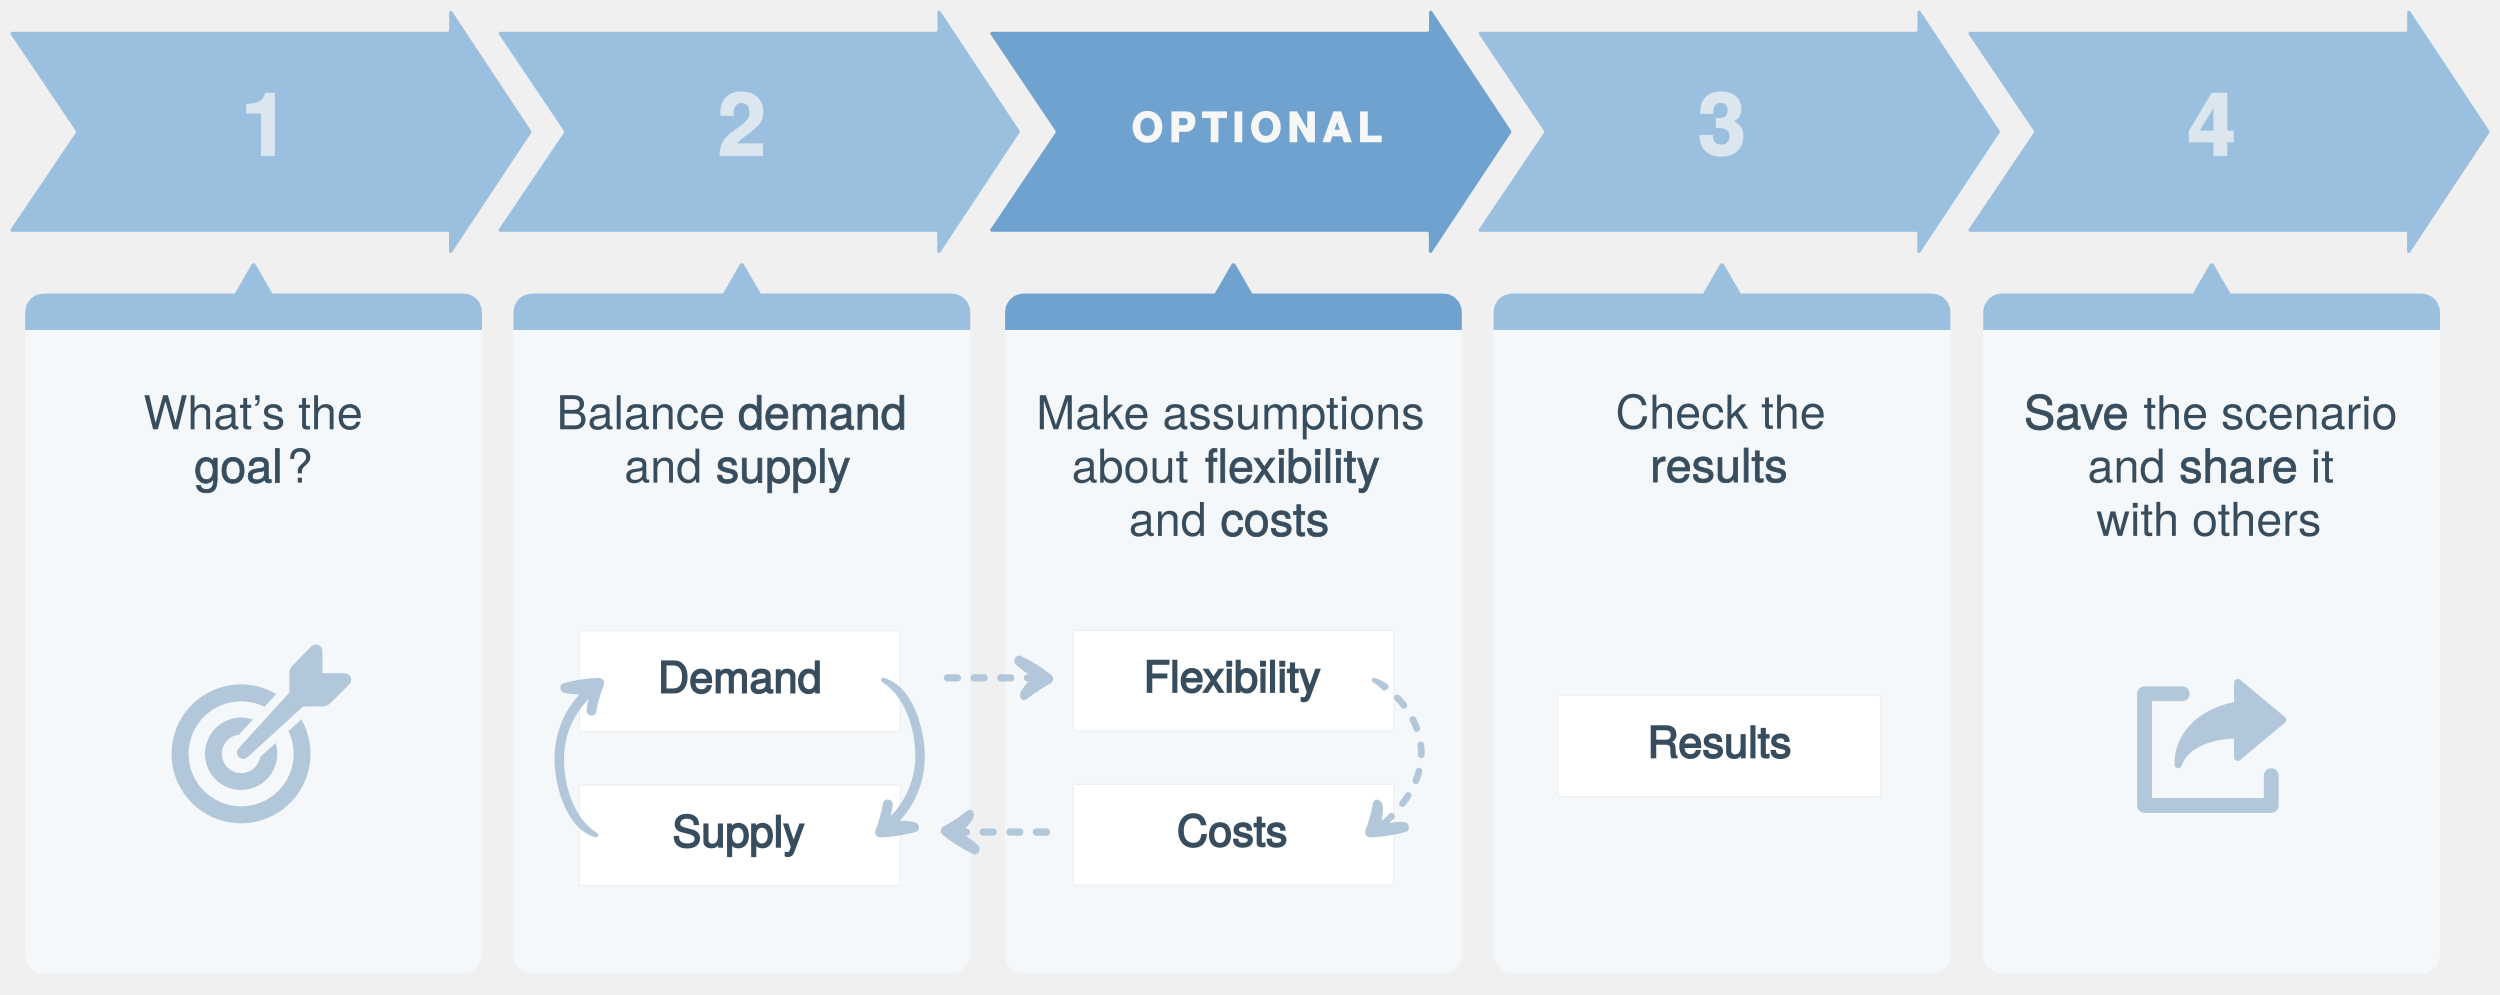
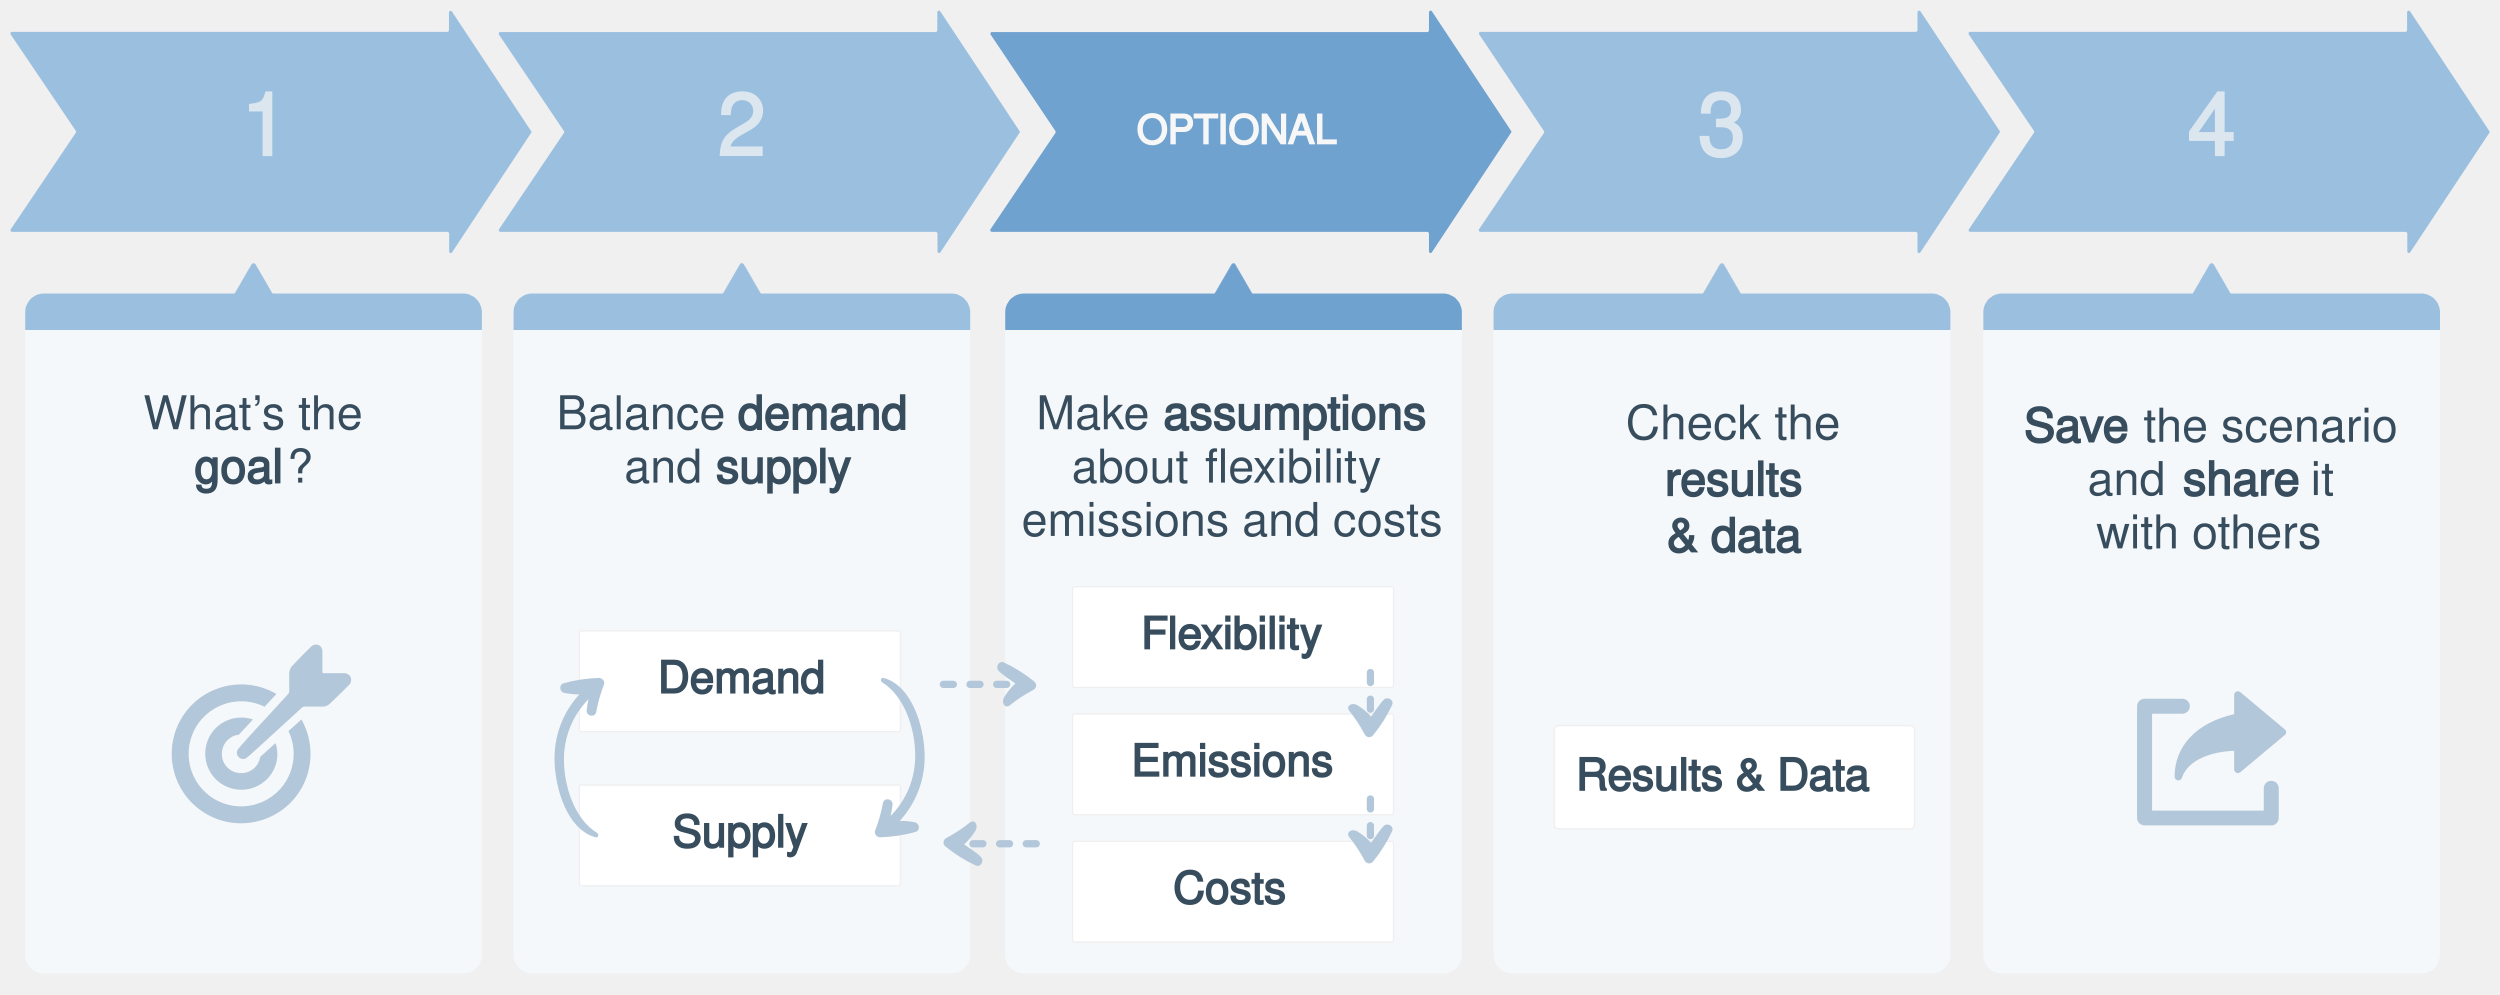
- <svg xmlns="http://www.w3.org/2000/svg" id="Layer_1" data-name="Layer 1" viewBox="0 0 1200.01 477.24">
-   <defs>
-     <style>.cls-1{fill:#f5f8fb;stroke:#f5f8fb;}.cls-1,.cls-11,.cls-12,.cls-15,.cls-17,.cls-18,.cls-19,.cls-2,.cls-20,.cls-21,.cls-22,.cls-3,.cls-5,.cls-6,.cls-9{stroke-miterlimit:10;}.cls-1,.cls-2,.cls-3{stroke-width:14.4px;}.cls-2,.cls-20,.cls-4{fill:#9bbfdf;}.cls-2,.cls-20{stroke:#9bbfdf;}.cls-19,.cls-22,.cls-3{fill:none;}.cls-21,.cls-3{stroke:#70a2cf;}.cls-13,.cls-5{fill:#b2c7d9;}.cls-19,.cls-22,.cls-5{stroke:#b2c7d9;}.cls-5{stroke-width:0.71px;}.cls-16,.cls-6{opacity:0.7;}.cls-17,.cls-6{font-size:41.61px;letter-spacing:4px;}.cls-17,.cls-18,.cls-6{fill:#f7f7f7;stroke:#f7f7f7;stroke-width:0.8px;font-weight:700;}.cls-12,.cls-15,.cls-17,.cls-18,.cls-6,.cls-7{font-family:Helvetica Neue;}.cls-7{font-size:22.41px;}.cls-12,.cls-15,.cls-7{fill:#374d5d;}.cls-8{letter-spacing:-1px;}.cls-12,.cls-15,.cls-9{stroke:#374d5d;}.cls-9{stroke-width:0.4px;}.cls-10{font-family:Helvetica;}.cls-11{fill:#fff;stroke:#efefef;stroke-width:0.65px;}.cls-12,.cls-15{font-size:20.81px;}.cls-12{stroke-width:0.72px;}.cls-14,.cls-21{fill:#70a2cf;}.cls-15{stroke-width:0.72px;}.cls-18{font-size:19.21px;letter-spacing:3px;}.cls-19,.cls-22{stroke-linecap:round;stroke-dasharray:4.8 8;}.cls-19{stroke-width:3.2px;}.cls-20,.cls-21{stroke-width:0.23px;}.cls-22{stroke-width:3.48px;}</style>
-   </defs>
-   <path class="cls-1" d="M224.15,157.61V458.36a1.76,1.76,0,0,1-1.83,1.66H21.13a1.76,1.76,0,0,1-1.83-1.66V157.61H224.15Z" />
-   <path class="cls-2" d="M224.15,151.21V149.7a1.73,1.73,0,0,0-1.83-1.6H21.13a1.73,1.73,0,0,0-1.83,1.6v1.51H224.15Z" />
-   <path class="cls-1" d="M458.53,157.61V458.36A1.76,1.76,0,0,1,456.7,460H255.51a1.76,1.76,0,0,1-1.83-1.66V157.61H458.53Z" />
-   <path class="cls-2" d="M458.53,151.21V149.7a1.73,1.73,0,0,0-1.83-1.6H255.51a1.73,1.73,0,0,0-1.83,1.6v1.51H458.53Z" />
-   <path class="cls-1" d="M694.49,157.61V458.36a1.76,1.76,0,0,1-1.83,1.66H491.47a1.76,1.76,0,0,1-1.83-1.66V157.61H694.49Z" />
-   <path class="cls-3" d="M694.49,151.21V149.7a1.73,1.73,0,0,0-1.83-1.6H491.47a1.73,1.73,0,0,0-1.83,1.6v1.51H694.49Z" />
-   <path class="cls-1" d="M929,157.61V458.36a1.76,1.76,0,0,1-1.83,1.66H725.94a1.76,1.76,0,0,1-1.83-1.66V157.61H929Z" />
-   <path class="cls-2" d="M929,151.21V149.7a1.73,1.73,0,0,0-1.83-1.6H725.94a1.73,1.73,0,0,0-1.83,1.6v1.51H929Z" />
-   <path class="cls-1" d="M1164,157.61V458.36a1.76,1.76,0,0,1-1.83,1.66H961a1.76,1.76,0,0,1-1.83-1.66V157.61H1164Z" />
-   <path class="cls-2" d="M1164,151.21V149.7a1.73,1.73,0,0,0-1.83-1.6H961a1.73,1.73,0,0,0-1.83,1.6v1.51H1164Z" />
-   <path class="cls-4" d="M255,63.72l-38,57.36a0.8,0.8,0,0,1-1.46-.44v-8.56a0.8,0.8,0,0,0-.8-0.8H5.8A0.8,0.8,0,0,1,5.14,110L36.37,63.72a0.8,0.8,0,0,0,0-.89L5.14,16.51a0.8,0.8,0,0,1,.66-1.24h209a0.8,0.8,0,0,0,.8-0.8V5.91A0.8,0.8,0,0,1,217,5.48l38,57.36A0.8,0.8,0,0,1,255,63.72Z" />
-   <path class="cls-5" d="M132.13,357.26L125.81,363l-0.61.56a9.6,9.6,0,1,1-10.67-11.23l0.27-.3,2.51-2.81,0.06,0,3.36-3.66A17,17,0,1,0,132.13,357.26Z" />
-   <path class="cls-5" d="M144.56,345.86L138.89,351a25.56,25.56,0,1,1-12-12.16l5.17-5.65A33,33,0,1,0,144.56,345.86Z" />
-   <path class="cls-5" d="M168,325.28a2.71,2.71,0,0,0-.61-1,3.31,3.31,0,0,0-2.5-.79l-3.84,0c-2,0-4,0-6,0h-0.28l-0.11-.26-0.26-.11a1.76,1.76,0,0,1,0-.28c0-2,0-4.06,0-6,0-1.28,0-2.56,0-3.84a3.31,3.31,0,0,0-.79-2.5,2.71,2.71,0,0,0-1-.61,2.93,2.93,0,0,0-3.27,1l-2.69,2.72c-2.06,2.07-4.18,4.21-6.23,6.37a4.67,4.67,0,0,0-1.16,2.87c0,1.57,0,3.15,0,4.68s0,2.84,0,4.25a2.41,2.41,0,0,1-.54,1.39c-3.5,3.88-7.09,7.79-10.57,11.58l-2.86,3.12-6.39,7h0l-0.42.47-0.89,1c-1,1.07-2.08,2.29-3.11,3.6a2.5,2.5,0,0,0,.47,3.18l0.09,0.09a2.38,2.38,0,0,0,3,.33c1.35-1.05,2.58-2.18,3.67-3.18l0.92-.84,10.55-9.67c3.78-3.48,7.7-7.07,11.58-10.57a2.41,2.41,0,0,1,1.39-.54c1.41,0,2.85,0,4.25,0s3.12,0,4.68,0a4.67,4.67,0,0,0,2.87-1.16c2.16-2,4.3-4.17,6.37-6.23l2.72-2.7A2.93,2.93,0,0,0,168,325.28Z" />
-   <text class="cls-6" transform="translate(115.77 74.44)">1</text>
-   <path class="cls-4" d="M489.36,63.72l-38,57.36a0.8,0.8,0,0,1-1.46-.44v-8.56a0.8,0.8,0,0,0-.8-0.8h-209a0.8,0.8,0,0,1-.66-1.24l31.23-46.32a0.8,0.8,0,0,0,0-.89L239.52,16.51a0.8,0.8,0,0,1,.66-1.24h209a0.8,0.8,0,0,0,.8-0.8V5.91a0.8,0.8,0,0,1,1.46-.44l38,57.36A0.8,0.8,0,0,1,489.36,63.72Z" />
-   <text class="cls-7" transform="translate(68.8 206.04)">What<tspan class="cls-8" x="52.29" y="0">’</tspan>
-     <tspan x="56.87" y="0">s the</tspan>
-     <tspan class="cls-9" x="24.48" y="25.61">goal</tspan>
-     <tspan x="68.91" y="25.61">?</tspan>
-   </text>
-   <text class="cls-7" transform="translate(267.1 206.04)">Balance<tspan class="cls-10" x="80.91" y="0"> </tspan>
-     <tspan class="cls-9" x="87.13" y="0">demand</tspan>
-     <tspan class="cls-9" x="171.78" y="0"> </tspan>
-     <tspan x="32.55" y="25.61">and </tspan>
-     <tspan class="cls-9" x="76.56" y="25.61">supply</tspan>
-   </text>
-   <rect class="cls-11" x="278.07" y="302.75" width="154.11" height="48.37" rx="1" ry="1" />
-   <text class="cls-12" transform="translate(315.8 332.52)">Demand</text>
-   <rect class="cls-11" x="278.07" y="376.78" width="154.11" height="48.37" rx="1" ry="1" />
-   <text class="cls-12" transform="translate(322.76 406.54)">Supply</text>
-   <path class="cls-13" d="M287.42,325.38a69.8,69.8,0,0,0-16.9,2.59c-2.4.67-1.85,4.16,0.36,4.64a30.16,30.16,0,0,0,7.25.67,45.41,45.41,0,0,0-11.94,32.64c0.43,12.39,5.94,32.33,19.69,36,1.32,0.35,1.69-1.49.69-2.1-11.05-6.71-15.86-22.81-15.85-35.05A40.85,40.85,0,0,1,282.5,335.6a43.28,43.28,0,0,0-.93,5.16c-0.35,3,4,3.88,4.62.88a68.05,68.05,0,0,1,3.59-12.8A2.45,2.45,0,0,0,287.42,325.38Z" />
-   <path class="cls-13" d="M422.64,401.92a69.8,69.8,0,0,0,16.9-2.59c2.4-.67,1.85-4.16-0.36-4.64a30.16,30.16,0,0,0-7.25-.67,45.41,45.41,0,0,0,11.94-32.64c-0.43-12.39-5.94-32.33-19.69-36-1.32-.35-1.69,1.49-0.69,2.1,11.05,6.71,15.86,22.81,15.85,35.05a40.85,40.85,0,0,1-11.79,29.12,43.28,43.28,0,0,0,.93-5.16c0.35-3-4-3.88-4.62-.88a68.05,68.05,0,0,1-3.59,12.8A2.45,2.45,0,0,0,422.64,401.92Z" />
-   <path class="cls-14" d="M725.32,63.72l-38,57.36a0.8,0.8,0,0,1-1.46-.44v-8.56a0.8,0.8,0,0,0-.8-0.8h-209a0.8,0.8,0,0,1-.66-1.24l31.23-46.32a0.8,0.8,0,0,0,0-.89L475.48,16.51a0.8,0.8,0,0,1,.66-1.24h209a0.8,0.8,0,0,0,.8-0.8V5.91a0.8,0.8,0,0,1,1.46-.44l38,57.36A0.8,0.8,0,0,1,725.32,63.72Z" />
-   <text class="cls-7" transform="translate(497.42 206.04)">Make assumptions<tspan x="17.02" y="25.61">about</tspan>
-     <tspan class="cls-10" x="74.71" y="25.61"> </tspan>
-     <tspan class="cls-9" x="80.94" y="25.61">flexibility</tspan>
-     <tspan x="44.41" y="51.21">and </tspan>
-     <tspan class="cls-9" x="88.41" y="51.21">costs</tspan>
-   </text>
-   <path class="cls-4" d="M959.78,63.72l-38,57.36a0.8,0.8,0,0,1-1.46-.44v-8.56a0.8,0.8,0,0,0-.8-0.8h-209a0.8,0.8,0,0,1-.66-1.24l31.23-46.32a0.8,0.8,0,0,0,0-.89L709.95,16.51a0.8,0.8,0,0,1,.66-1.24h209a0.8,0.8,0,0,0,.8-0.8V5.91a0.8,0.8,0,0,1,1.46-.44l38,57.36A0.8,0.8,0,0,1,959.78,63.72Z" />
-   <text class="cls-7" transform="translate(775.48 205.77)">Check the<tspan class="cls-9">
-       <tspan x="16.59" y="25.61">r</tspan>
-       <tspan x="24.08" y="25.61">esults</tspan>
-     </tspan>
-   </text>
-   <path class="cls-4" d="M1194.87,63.72l-38,57.36a0.8,0.8,0,0,1-1.46-.44v-8.56a0.8,0.8,0,0,0-.8-0.8h-209A0.8,0.8,0,0,1,945,110l31.23-46.32a0.8,0.8,0,0,0,0-.89L945,16.51a0.8,0.8,0,0,1,.66-1.24h209a0.8,0.8,0,0,0,.8-0.8V5.91a0.8,0.8,0,0,1,1.46-.44l38,57.36A0.8,0.8,0,0,1,1194.87,63.72Z" />
-   <text class="cls-7" transform="translate(971.56 206.02)">
-     <tspan class="cls-9">Save </tspan>
-     <tspan x="57.29" y="0">the scenario</tspan>
-     <tspan x="30.48" y="25.61">and </tspan>
-     <tspan class="cls-9" x="74.49" y="25.61">sha</tspan>
-     <tspan class="cls-9" x="111.43" y="25.61">r</tspan>
-     <tspan class="cls-9" x="118.92" y="25.61">e </tspan>
-     <tspan x="137.6" y="25.61">it</tspan>
-     <tspan x="34.67" y="51.21">with others</tspan>
-   </text>
-   <path class="cls-13" d="M1096.73,344.15l-21.45-17.88a1.79,1.79,0,0,0-2.93,1.37v9.28c-17.94,4-28.6,15.2-28.6,30.05a1.79,1.79,0,0,0,3.48.57c3-9.11,15-12.67,25.12-13v8.91a1.79,1.79,0,0,0,2.93,1.37l21.45-17.88a1.79,1.79,0,0,0,0-2.75h0Z" />
-   <path class="cls-13" d="M1090.22,368.76a3.57,3.57,0,0,0-3.58,3.57h0v10.73H1033V336.58h14.3a3.58,3.58,0,1,0,0-7.15h-17.88a3.57,3.57,0,0,0-3.58,3.57h0v53.63a3.57,3.57,0,0,0,3.57,3.58h60.78a3.57,3.57,0,0,0,3.58-3.57h0v-14.3a3.57,3.57,0,0,0-3.57-3.58h0Z" />
-   <rect class="cls-11" x="515.01" y="302.46" width="154.11" height="48.37" rx="1" ry="1" />
-   <text class="cls-12" transform="translate(548.93 332.22)">Flexibility</text>
-   <rect class="cls-11" x="747.72" y="333.7" width="155.05" height="48.67" rx="1" ry="1" />
-   <text class="cls-15" transform="translate(790.77 363.65)">Results</text>
-   <rect class="cls-11" x="515.01" y="376.48" width="154.11" height="48.37" rx="1" ry="1" />
-   <text class="cls-12" transform="translate(564.91 406.24)">Costs</text>
-   <path class="cls-13" d="M659.8,325.43c-1.32-.35-1.69,1.5-0.69,2.11a23.94,23.94,0,0,1,4.48,3.54,1.25,1.25,0,0,0,1.65.14q0.39-.3.78-0.56a1.28,1.28,0,0,0,.09-2.08A17.7,17.7,0,0,0,659.8,325.43Z" />
-   <path class="cls-13" d="M663.12,395.25c0.4-1.7.93-6.93,0.52-8.7-0.68-2.92-4-3.87-4.62-.86a68.05,68.05,0,0,1-3.55,12.81,2.45,2.45,0,0,0,2.37,3.45,69.8,69.8,0,0,0,16.9-2.64c2.4-.68,1.83-4.17-0.37-4.64-2.46-.52-8.12.51-10.51,0.58" />
-   <g class="cls-16">
-     <text class="cls-17" transform="translate(344.54 74.44)">2</text>
+ <svg xmlns="http://www.w3.org/2000/svg" version="1.1" id="Layer_1" x="0px" y="0px" viewBox="0 0 1200 477.2" style="enable-background:new 0 0 1200 477.2;" xml:space="preserve">
+   <style type="text/css">
+ 	.st0{fill:#F5F8FB;stroke:#F5F8FB;stroke-width:14.4;stroke-miterlimit:10;}
+ 	.st1{fill:#9BBFDF;stroke:#9BBFDF;stroke-width:14.4;stroke-miterlimit:10;}
+ 	.st2{fill:none;stroke:#70A2CF;stroke-width:14.4;stroke-miterlimit:10;}
+ 	.st3{fill:#9BBFDF;}
+ 	.st4{fill:#B2C7D9;stroke:#B2C7D9;stroke-width:0.71;stroke-miterlimit:10;}
+ 	.st5{opacity:0.7;fill:#F7F7F7;stroke:#F7F7F7;stroke-miterlimit:10;enable-background:new    ;}
+ 	.st6{font-family:'Helvetica';}
+ 	.st7{font-size:41.61px;}
+ 	.st8{letter-spacing:1;}
+ 	.st9{fill:#374D5D;}
+ 	.st10{font-size:22.41px;}
+ 	.st11{font-size:22.515px;}
+ 	.st12{fill:none;stroke:#374D5D;stroke-width:0.75;stroke-miterlimit:10;}
+ 	.st13{fill:none;stroke:#374D5D;stroke-width:0.4;stroke-miterlimit:10;}
+ 	.st14{fill:#FFFFFF;stroke:#EFEFEF;stroke-width:0.65;stroke-miterlimit:10;}
+ 	.st15{fill:#374D5D;stroke:#374D5D;stroke-width:0.75;stroke-miterlimit:10;}
+ 	.st16{font-size:21.26px;}
+ 	.st17{fill:#B2C7D9;}
+ 	.st18{fill:#70A2CF;}
+ 	.st19{enable-background:new    ;}
+ 	.st20{opacity:0.7;}
+ 	.st21{fill:#F7F7F7;stroke:#F7F7F7;stroke-miterlimit:10;}
+ 	.st22{fill:#F7F7F7;stroke:#F7F7F7;stroke-width:0.8;stroke-miterlimit:10;}
+ 	.st23{font-size:19.21px;}
+ 	.st24{fill:#9BBFDF;stroke:#9BBFDF;stroke-width:0.23;stroke-miterlimit:10;}
+ 	.st25{fill:#70A2CF;stroke:#70A2CF;stroke-width:0.23;stroke-miterlimit:10;}
+ 	.st26{font-size:22.896px;}
+ 	.st27{fill:#FFFFFF;stroke:#EFEFEF;stroke-width:0.697;stroke-miterlimit:10;}
+ 	.st28{fill:none;stroke:#B2C7D9;stroke-width:3.48;stroke-linecap:round;stroke-miterlimit:10;stroke-dasharray:4.8,8;}
+ 	.st29{display:none;}
+ 	.st30{display:inline;fill:#374D5D;}
+ </style>
+   <g id="Layer_1_1_">
+     <path class="st0" d="M224.1,157.6v300.8c-0.1,1-0.9,1.7-1.8,1.7H21.1c-1,0-1.8-0.7-1.8-1.7V157.6H224.1z" />
+     <path class="st1" d="M224.1,151.2v-1.5c-0.1-0.9-0.9-1.7-1.8-1.6H21.1c-0.9-0.1-1.8,0.7-1.8,1.6v1.5H224.1L224.1,151.2z" />
+     <path class="st0" d="M458.5,157.6v300.8c-0.1,1-0.9,1.7-1.8,1.6H255.5c-1,0-1.8-0.7-1.8-1.7V157.6H458.5z" />
+     <path class="st1" d="M458.5,151.2v-1.5c-0.1-0.9-0.9-1.7-1.8-1.6H255.5c-0.9-0.1-1.8,0.7-1.8,1.6v1.5H458.5L458.5,151.2z" />
+     <path class="st0" d="M694.5,157.6v300.8c-0.1,1-0.9,1.7-1.8,1.7H491.5c-1,0-1.8-0.7-1.8-1.7V157.6H694.5z" />
+     <path class="st2" d="M694.5,151.2v-1.5c-0.1-0.9-0.9-1.7-1.8-1.6H491.5c-0.9-0.1-1.8,0.7-1.8,1.6v1.5H694.5L694.5,151.2z" />
+     <path class="st0" d="M929,157.6v300.8c-0.1,1-0.9,1.7-1.8,1.7H725.9c-1,0-1.8-0.7-1.8-1.7V157.6H929z" />
+     <path class="st1" d="M929,151.2v-1.5c-0.1-0.9-0.9-1.7-1.8-1.6H725.9c-0.9-0.1-1.8,0.7-1.8,1.6v1.5H929L929,151.2z" />
+     <path class="st0" d="M1164,157.6v300.8c-0.1,1-0.9,1.7-1.8,1.7H961c-1,0-1.8-0.7-1.8-1.7V157.6H1164z" />
+     <path class="st1" d="M1164,151.2v-1.5c-0.1-0.9-0.9-1.7-1.8-1.6H961c-0.9-0.1-1.8,0.7-1.8,1.6v1.5H1164L1164,151.2z" />
+     <path class="st3" d="M255,63.7l-38,57.4c-0.2,0.4-0.7,0.5-1.1,0.2c-0.2-0.1-0.3-0.4-0.3-0.6v-8.6c0-0.4-0.4-0.8-0.8-0.8l0,0H5.8   c-0.4,0-0.8-0.3-0.8-0.8c0-0.2,0.1-0.4,0.2-0.5l31.2-46.3c0.2-0.3,0.2-0.6,0-0.9L5.1,16.5c-0.2-0.4-0.1-0.9,0.2-1.1   c0.1-0.1,0.3-0.1,0.4-0.1h209c0.4,0,0.8-0.4,0.8-0.8l0,0V5.9c0.1-0.4,0.4-0.8,0.9-0.7c0.2,0,0.4,0.1,0.5,0.3l38,57.4   C255.2,63.1,255.2,63.5,255,63.7z" />
+     <path class="st4" d="M132.1,357.3l-6.3,5.7l-0.6,0.6c-0.9,5.2-5.9,8.7-11.2,7.7c-5.2-0.9-8.7-5.9-7.7-11.2c0.7-4.1,4.1-7.3,8.2-7.8   l0.3-0.3l2.5-2.8h0.1l3.4-3.7c-9-2.7-18.5,2.3-21.2,11.3c-2.7,9,2.3,18.5,11.3,21.2s18.5-2.3,21.2-11.3   C133,363.7,133,360.4,132.1,357.3z" />
+     <path class="st4" d="M144.6,345.9l-5.7,5.1c6,12.8,0.5,28-12.3,34s-28,0.5-34-12.3s-0.5-28,12.3-34c7-3.3,15.1-3.2,22,0.1l5.2-5.6   c-15.8-9-36-3.5-45,12.3s-3.5,36,12.3,45s36,3.5,45-12.3C150.1,368.2,150.1,355.9,144.6,345.9z" />
+     <path class="st4" d="M168,325.3c-0.1-0.4-0.3-0.7-0.6-1c-0.7-0.6-1.6-0.9-2.5-0.8h-3.8c-2,0-4,0-6,0h-0.3l-0.1-0.3l-0.3-0.1   c0-0.1,0-0.2,0-0.3c0-2,0-4.1,0-6c0-1.3,0-2.6,0-3.8c0.1-0.9-0.2-1.8-0.8-2.5c-0.3-0.3-0.6-0.5-1-0.6c-1.2-0.4-2.5,0-3.3,1   l-2.7,2.7c-2.1,2.1-4.2,4.2-6.2,6.4c-0.7,0.8-1.1,1.8-1.2,2.9c0,1.6,0,3.1,0,4.7s0,2.8,0,4.2c0,0.5-0.2,1-0.5,1.4   c-3.5,3.9-7.1,7.8-10.6,11.6l-2.9,3.1l-6.4,7l0,0l-0.4,0.5l-0.9,1c-1,1.1-2.1,2.3-3.1,3.6c-0.6,1-0.4,2.4,0.5,3.2l0.1,0.1   c0.8,0.8,2,0.9,3,0.3c1.3-1,2.6-2.2,3.7-3.2l0.9-0.8l10.6-9.7c3.8-3.5,7.7-7.1,11.6-10.6c0.4-0.3,0.9-0.5,1.4-0.5   c1.4,0,2.9,0,4.2,0s3.1,0,4.7,0c1.1,0,2.1-0.5,2.9-1.2c2.2-2,4.3-4.2,6.4-6.2l2.7-2.7C168.1,327.9,168.5,326.5,168,325.3z" />
+     <text transform="matrix(1 0 0 1 115.77 74.44)" class="st5 st6 st7 st8">1</text>
+     <path class="st3" d="M489.4,63.7l-38,57.4c-0.2,0.4-0.7,0.5-1.1,0.2c-0.2-0.1-0.3-0.4-0.3-0.6v-8.6c0-0.4-0.4-0.8-0.8-0.8h-209   c-0.4,0-0.8-0.4-0.8-0.8c0-0.2,0-0.3,0.1-0.4l31.2-46.3c0.2-0.3,0.2-0.6,0-0.9l-31.2-46.3c-0.2-0.4-0.1-0.9,0.2-1.1   c0.1-0.1,0.3-0.1,0.4-0.1h209c0.4,0,0.8-0.4,0.8-0.8V5.9c0-0.4,0.4-0.8,0.8-0.8c0.3,0,0.5,0.1,0.6,0.3l38,57.4   C489.6,63.1,489.6,63.5,489.4,63.7z" />
+     <text transform="matrix(1 0 0 1 68.8 206.04)" class="st9 st6 st10">What</text>
+     <text transform="matrix(1 0 0 1 121.09 206.04)" class="st9 st6 st10">’</text>
+     <text transform="matrix(1 0 0 1 125.67 206.04)" class="st9 st6 st10">s the</text>
+     <g>
+       <text transform="matrix(1 0 0 1 93.28 231.65)" class="st9 st6 st11">goal</text>
+       <text transform="matrix(1 0 0 1 93.28 231.65)" class="st12 st6 st11">goal</text>
+     </g>
+     <text transform="matrix(1 0 0 1 137.71 231.65)" class="st9 st6 st10">?</text>
+     <text transform="matrix(1 0 0 1 267.1 206.04)" class="st9 st6 st10">Balance</text>
+     <text transform="matrix(1 0 0 1 348.01 206.04)" class="st9 st6 st10"> </text>
+     <g>
+       <text transform="matrix(1 0 0 1 354.23 206.04)" class="st9 st6 st11">demand</text>
+       <text transform="matrix(1 0 0 1 354.23 206.04)" class="st12 st6 st11">demand</text>
+     </g>
+     <text transform="matrix(1 0 0 1 438.88 206.04)" class="st9 st6 st10"> </text>
+     <text transform="matrix(1 0 0 1 438.88 206.04)" class="st13 st6 st10"> </text>
+     <text transform="matrix(1 0 0 1 299.65 231.65)" class="st9 st6 st10">and </text>
+     <g>
+       <text transform="matrix(1 0 0 1 343.66 231.65)" class="st9 st6 st11">supply</text>
+       <text transform="matrix(1 0 0 1 343.66 231.65)" class="st12 st6 st11">supply</text>
+     </g>
+     <path class="st14" d="M279.1,302.8h152.1c0.6,0,1,0.4,1,1v46.4c0,0.6-0.4,1-1,1H279.1c-0.6,0-1-0.4-1-1v-46.4   C278.1,303.2,278.5,302.8,279.1,302.8z" />
+     <g>
+       <text transform="matrix(1 0 0 1 315.8 332.52)" class="st15 st6 st16">Demand</text>
+     </g>
+     <path class="st14" d="M279.1,376.8h152.1c0.6,0,1,0.4,1,1v46.4c0,0.6-0.4,1-1,1H279.1c-0.6,0-1-0.4-1-1v-46.4   C278.1,377.2,278.5,376.8,279.1,376.8z" />
+     <g>
+       <text transform="matrix(1 0 0 1 322.76 406.54)" class="st15 st6 st16">Supply</text>
+     </g>
+     <path class="st17" d="M287.4,325.4c-5.7,0.2-11.4,1-16.9,2.6c-2.4,0.7-1.9,4.2,0.4,4.6c2.4,0.5,4.8,0.7,7.2,0.7   c-8.2,8.9-12.4,20.6-11.9,32.6c0.4,12.4,5.9,32.3,19.7,36c1.3,0.4,1.7-1.5,0.7-2.1c-11-6.7-15.9-22.8-15.9-35   c-0.1-10.9,4.1-21.4,11.8-29.2c-0.4,1.7-0.7,3.4-0.9,5.2c-0.4,3,4,3.9,4.6,0.9c0.8-4.4,2-8.7,3.6-12.8c0.6-1.2,0-2.7-1.2-3.2   C288.2,325.4,287.8,325.4,287.4,325.4z" />
+     <path class="st17" d="M422.6,401.9c5.7-0.2,11.4-1,16.9-2.6c2.4-0.7,1.9-4.2-0.4-4.6c-2.4-0.5-4.8-0.7-7.2-0.7   c8.2-8.9,12.4-20.6,11.9-32.6c-0.4-12.4-5.9-32.3-19.7-36c-1.3-0.4-1.7,1.5-0.7,2.1c11,6.7,15.9,22.8,15.9,35   c0.1,10.9-4.1,21.4-11.8,29.1c0.4-1.7,0.7-3.4,0.9-5.2c0.4-3-4-3.9-4.6-0.9c-0.8,4.4-2,8.7-3.6,12.8c-0.6,1.2-0.1,2.7,1.1,3.3   C421.8,401.9,422.2,401.9,422.6,401.9z" />
+     <path class="st18" d="M725.3,63.7l-38,57.4c-0.2,0.4-0.7,0.5-1.1,0.2c-0.2-0.1-0.3-0.4-0.3-0.6v-8.6c0-0.4-0.4-0.8-0.8-0.8h-209   c-0.4,0-0.8-0.4-0.8-0.8c0-0.2,0-0.3,0.1-0.4l31.2-46.3c0.2-0.3,0.2-0.6,0-0.9l-31.1-46.3c-0.2-0.4-0.1-0.9,0.2-1.1   c0.1-0.1,0.3-0.1,0.4-0.1h209c0.4,0,0.8-0.4,0.8-0.8V5.9c0-0.4,0.4-0.8,0.8-0.8c0.3,0,0.5,0.1,0.6,0.3l38,57.4   C725.6,63.1,725.5,63.5,725.3,63.7z" />
+     <text transform="matrix(1 0 0 1 497.42 206.04)" class="st19">
+       <tspan x="0" y="0" class="st9 st6 st10">Make </tspan>
+       <tspan x="61" y="0" class="st15 st6 st11">assumptions</tspan>
+     </text>
+     <text transform="matrix(1 0 0 1 514.44 231.65)" class="st9 st6 st10">about</text>
+     <text transform="matrix(1 0 0 1 572.13 231.65)" class="st9 st6 st10"> </text>
+     <text transform="matrix(1 0 0 1 578.36 231.65)" class="st9 st6 st11">flexibility</text>
+     <text transform="matrix(1 0 0 1 490.3691 257.25)" class="st9 st6 st10">emissions and </text>
+     <g>
+       <text transform="matrix(1 0 0 1 639.8099 257.25)" class="st9 st6 st11">costs</text>
+     </g>
+     <path class="st3" d="M959.8,63.7l-38,57.4c-0.2,0.4-0.7,0.5-1.1,0.2c-0.2-0.1-0.3-0.4-0.3-0.6v-8.6c0-0.4-0.4-0.8-0.8-0.8h-209   c-0.4,0-0.8-0.4-0.8-0.8c0-0.2,0-0.3,0.1-0.4l31.2-46.3c0.2-0.3,0.2-0.6,0-0.9L710,16.5c-0.2-0.4-0.1-0.9,0.2-1.1   c0.1-0.1,0.3-0.1,0.4-0.1h209c0.4,0,0.8-0.4,0.8-0.8V5.9c0-0.4,0.4-0.8,0.8-0.8c0.3,0,0.5,0.1,0.6,0.3l38,57.4   C960,63.1,960,63.5,959.8,63.7z" />
+     <path class="st3" d="M1194.9,63.7l-38,57.4c-0.2,0.4-0.7,0.5-1.1,0.2c-0.2-0.1-0.3-0.4-0.3-0.6v-8.6c0-0.4-0.4-0.8-0.8-0.8l0,0   h-209c-0.4,0-0.8-0.4-0.8-0.8c0-0.2,0.1-0.3,0.2-0.5l31.2-46.3c0.2-0.3,0.2-0.6,0-0.9L945,16.5c-0.2-0.4-0.1-0.9,0.2-1.1   c0.1-0.1,0.3-0.1,0.4-0.1h209c0.4,0,0.8-0.4,0.8-0.8l0,0V5.9c0-0.4,0.4-0.8,0.8-0.8c0.3,0,0.5,0.1,0.6,0.3l38,57.4   C1195.1,63.1,1195.1,63.5,1194.9,63.7z" />
+     <g>
+       <text transform="matrix(1 0 0 1 971.56 212.02)" class="st9 st6 st11">Save </text>
+       <text transform="matrix(1 0 0 1 971.56 212.02)" class="st12 st6 st11">Save </text>
+     </g>
+     <text transform="matrix(1 0 0 1 1028.85 212.02)" class="st9 st6 st10">the scenario</text>
+     <text transform="matrix(1 0 0 1 1002.04 237.63)" class="st9 st6 st10">and </text>
+     <g>
+       <text transform="matrix(1 0 0 1 1047.826 237.63)" class="st9 st6 st11">share</text>
+       <text transform="matrix(1 0 0 1 1047.826 237.63)" class="st12 st6 st11">share</text>
+     </g>
+     <text transform="matrix(1 0 0 1 1109.16 237.63)" class="st9 st6 st10">it</text>
+     <text transform="matrix(1 0 0 1 1006.23 263.23)" class="st9 st6 st10">with others</text>
+     <path class="st17" d="M1096.7,350.1l-21.4-17.9c-0.8-0.6-1.9-0.5-2.5,0.2c-0.3,0.3-0.4,0.7-0.4,1.1v9.3c-17.9,4-28.6,15.2-28.6,30   c0,1,0.8,1.8,1.8,1.8c0.8,0,1.4-0.5,1.7-1.2c3-9.1,15-12.7,25.1-13v8.9c0,1,0.8,1.8,1.8,1.8c0.4,0,0.8-0.1,1.1-0.4l21.4-17.9   c0.8-0.6,0.9-1.8,0.2-2.5C1096.9,350.3,1096.8,350.3,1096.7,350.1L1096.7,350.1L1096.7,350.1z" />
+     <path class="st17" d="M1090.2,374.8c-2,0-3.6,1.6-3.6,3.6l0,0l0,0v10.7H1033v-46.5h14.3c2,0.1,3.7-1.4,3.8-3.4   c0.1-2-1.4-3.7-3.4-3.8c-0.1,0-0.3,0-0.4,0h-17.9c-2,0-3.6,1.6-3.6,3.6l0,0l0,0v53.6c0,2,1.6,3.6,3.6,3.6l0,0h60.8   c2,0,3.6-1.6,3.6-3.6l0,0l0,0v-14.3C1093.8,376.4,1092.2,374.8,1090.2,374.8L1090.2,374.8L1090.2,374.8L1090.2,374.8z" />
+     <g class="st20">
+       <text transform="matrix(1 0 0 1 344.54 74.44)" class="st21 st6 st7 st8">2</text>
+     </g>
+     <text transform="matrix(1 0 0 1 545.6216 68.8898)" class="st22 st6 st23">OPTIONAL</text>
+     <g class="st20">
+       <text transform="matrix(1 0 0 1 814.97 74.44)" class="st21 st6 st7 st8">3</text>
+     </g>
+     <g class="st20">
+       <text transform="matrix(1 0 0 1 1050.05 74.44)" class="st21 st6 st7 st8">4</text>
+     </g>
+     <path class="st24" d="M122.6,127l8.1,14c0.3,0.5,0.1,1.1-0.4,1.4c-0.2,0.1-0.3,0.1-0.5,0.1h-16.2c-0.6,0-1-0.4-1-1   c0-0.2,0-0.4,0.1-0.5l8.1-14c0.3-0.5,0.9-0.6,1.4-0.4C122.4,126.7,122.5,126.8,122.6,127z" />
+     <path class="st24" d="M357,127l8.1,14c0.3,0.5,0.1,1.1-0.4,1.4c-0.2,0.1-0.3,0.1-0.5,0.1H348c-0.6,0-1-0.4-1-1c0-0.2,0-0.4,0.1-0.5   l8.1-14c0.2-0.5,0.8-0.7,1.3-0.4C356.7,126.6,356.9,126.8,357,127z" />
+     <path class="st25" d="M592.9,127l8.1,14c0.3,0.5,0.1,1.1-0.4,1.4c-0.2,0.1-0.3,0.1-0.5,0.1H584c-0.6,0-1-0.4-1-1   c0-0.2,0-0.4,0.1-0.5l8.1-14c0.3-0.5,0.9-0.6,1.4-0.4C592.7,126.7,592.9,126.8,592.9,127z" />
+     <path class="st24" d="M827.4,127l8.1,14c0.3,0.5,0.1,1.1-0.4,1.4c-0.2,0.1-0.3,0.1-0.5,0.1h-16.2c-0.6,0-1-0.4-1-1   c0-0.2,0-0.4,0.1-0.5l8.1-14c0.3-0.5,0.9-0.6,1.4-0.4C827.2,126.7,827.3,126.8,827.4,127z" />
+     <path class="st24" d="M1062.5,127l8.1,14c0.3,0.5,0.1,1.1-0.4,1.4c-0.2,0.1-0.3,0.1-0.5,0.1h-16.2c-0.6,0-1-0.4-1-1   c0-0.2,0-0.4,0.1-0.5l8.1-14c0.3-0.5,0.9-0.6,1.4-0.4C1062.3,126.7,1062.4,126.8,1062.5,127z" />
+     <g>
+       <text transform="matrix(1 0 0 1 780.3271 210.852)" class="st9 st6 st26">Check the</text>
+     </g>
+     <path class="st27" d="M916.8,397.9H748.2c-1.1,0-2.2-0.8-2.2-2v-45.6c0-1,1.1-2,2.2-2h168.6c1.3,0,2.2,1,2.2,2v45.6   C919,397.1,917.9,397.9,916.8,397.9z" />
+     <g>
+       <text transform="matrix(1 0 0 1 756.501 379.2164)" class="st15 st6 st16">Results &amp; Data</text>
+     </g>
+     <g>
+       <g>
+         <g>
+           <text transform="matrix(1 0 0 1 799.2207 237.7661)" class="st9 st6 st11">results</text>
+           <text transform="matrix(1 0 0 1 799.2207 237.7661)" class="st12 st6 st11">results</text>
+         </g>
+         <text transform="matrix(1 0 0 1 800.0207 264.7661)" class="st9 st6 st11">&amp; data</text>
+         <text transform="matrix(1 0 0 1 800.0207 264.7661)" class="st12 st6 st11">&amp; data</text>
+       </g>
+     </g>
+     <path class="st14" d="M515.8,281.6h152.1c0.6,0,1,0.4,1,1V329c0,0.6-0.4,1-1,1H515.8c-0.6,0-1-0.4-1-1v-46.4   C514.8,282,515.3,281.6,515.8,281.6z" />
+     <g>
+       <text transform="matrix(1 0 0 1 547.7582 311.3159)" class="st15 st6 st16">Flexibility</text>
+     </g>
+     <path class="st14" d="M515.8,403.8h152.1c0.6,0,1,0.4,1,1v46.4c0,0.6-0.4,1-1,1H515.8c-0.6,0-1-0.4-1-1v-46.4   C514.8,404.2,515.3,403.8,515.8,403.8z" />
+     <g>
+       <text transform="matrix(1 0 0 1 563.1082 433.5359)" class="st15 st6 st16">Costs</text>
+     </g>
+     <path class="st14" d="M515.8,342.7h152.1c0.6,0,1,0.4,1,1v46.4c0,0.6-0.4,1-1,1H515.8c-0.6,0-1-0.4-1-1v-46.4   C514.8,343.1,515.3,342.7,515.8,342.7z" />
+     <g>
+       <text transform="matrix(1 0 0 1 543.0652 372.4359)" class="st15 st6 st16">Emissions</text>
+     </g>
+     <path class="st17" d="M658.1,343.9c-2-2.2-4.2-4-6.7-5.5c-2.6-1.4-5.6,0.5-3.7,2.9c2.8,3.4,5.2,7.2,7.3,11.1c0.6,1.2,2,1.8,3.2,1.2   c0.4-0.2,0.7-0.4,0.9-0.7c3.6-4.4,6.7-9.3,9.1-14.5c1.1-2.3-1.9-4.1-3.7-2.8C662.6,337.2,659.6,342.1,658.1,343.9" />
+     <line class="st28" x1="657.8" y1="322.8" x2="657.8" y2="347.5" />
+     <path class="st17" d="M658.1,404.5c-2-2.2-4.2-4-6.7-5.5c-2.6-1.4-5.6,0.5-3.7,2.9c2.8,3.4,5.2,7.2,7.3,11.1c0.6,1.2,2,1.8,3.2,1.2   c0.4-0.2,0.7-0.4,0.9-0.7c3.6-4.4,6.7-9.3,9.1-14.5c1.1-2.3-1.9-4.1-3.7-2.8C662.6,397.8,659.6,402.7,658.1,404.5" />
+     <line class="st28" x1="657.8" y1="383.5" x2="657.8" y2="408.1" />
+     <g>
+       <path class="st17" d="M487.4,328.1c-2.2,2-4,4.2-5.5,6.7c-1.4,2.6,0.5,5.6,2.9,3.7c3.4-2.8,7.2-5.2,11.1-7.3    c1.2-0.6,1.8-2,1.2-3.2c-0.2-0.4-0.4-0.7-0.7-0.9c-4.4-3.6-9.3-6.7-14.5-9.1c-2.3-1.1-4.1,1.9-2.8,3.7    C480.6,323.7,485.6,326.7,487.4,328.1" />
+       <line class="st28" x1="452.8" y1="328.5" x2="484.2" y2="328.5" />
+     </g>
+     <g>
+       <path class="st17" d="M462.8,405.3c2.2-2,4-4.2,5.5-6.7c1.4-2.6-0.5-5.6-2.9-3.7c-3.4,2.8-7.2,5.2-11.1,7.3    c-1.2,0.6-1.8,2-1.2,3.2c0.2,0.4,0.4,0.7,0.7,0.9c4.4,3.6,9.3,6.7,14.5,9.1c2.3,1.1,4.1-1.9,2.8-3.7    C469.6,409.7,464.6,406.7,462.8,405.3" />
+       <line class="st28" x1="497.4" y1="405" x2="466" y2="405" />
+     </g>
  </g>
-   <text class="cls-18" transform="translate(543.29 67.88)">OPTIONAL</text>
-   <g class="cls-16">
-     <text class="cls-17" transform="translate(814.97 74.44)">3</text>
+   <g id="Layer_2_1_" class="st29">
+     <rect x="93.9" y="-75.4" class="st30" width="349.9" height="369.7" />
  </g>
-   <g class="cls-16">
-     <text class="cls-17" transform="translate(1050.05 74.44)">4</text>
-   </g>
-   <path class="cls-19" d="M670.72,335s32.33,30-11.28,64.38" />
-   <path class="cls-20" d="M122.59,127l8.08,14a1,1,0,0,1-.87,1.51H113.64a1,1,0,0,1-.87-1.51l8.08-14A1,1,0,0,1,122.59,127Z" />
-   <path class="cls-20" d="M357,127l8.08,14a1,1,0,0,1-.87,1.51H348a1,1,0,0,1-.87-1.51l8.08-14A1,1,0,0,1,357,127Z" />
-   <path class="cls-21" d="M592.94,127L601,141a1,1,0,0,1-.87,1.51H584a1,1,0,0,1-.87-1.51l8.08-14A1,1,0,0,1,592.94,127Z" />
-   <path class="cls-20" d="M827.4,127l8.08,14a1,1,0,0,1-.87,1.51H818.45a1,1,0,0,1-.87-1.51l8.08-14A1,1,0,0,1,827.4,127Z" />
-   <path class="cls-20" d="M1062.49,127l8.08,14a1,1,0,0,1-.87,1.51h-16.16a1,1,0,0,1-.87-1.51l8.08-14A1,1,0,0,1,1062.49,127Z" />
-   <path class="cls-13" d="M495.65,325.11a31.23,31.23,0,0,0-5.55,6.69c-1.41,2.65.51,5.57,2.92,3.69a68.05,68.05,0,0,1,11.09-7.32,2.45,2.45,0,0,0,.48-4.16,69.8,69.8,0,0,0-14.47-9.11c-2.26-1.07-4.12,1.94-2.77,3.74,1.51,2,6.45,5,8.3,6.47" />
-   <line class="cls-22" x1="454.79" y1="325.38" x2="499.23" y2="325.38" />
-   <path class="cls-13" d="M461.46,399.68A31.23,31.23,0,0,0,467,393c1.41-2.65-.51-5.57-2.92-3.69A68.05,68.05,0,0,1,453,396.62a2.45,2.45,0,0,0-.48,4.16A69.8,69.8,0,0,0,467,409.89c2.26,1.07,4.12-1.94,2.77-3.74-1.51-2-6.45-5-8.3-6.47" />
-   <line class="cls-22" x1="502.32" y1="399.41" x2="457.88" y2="399.41" />
</svg>
